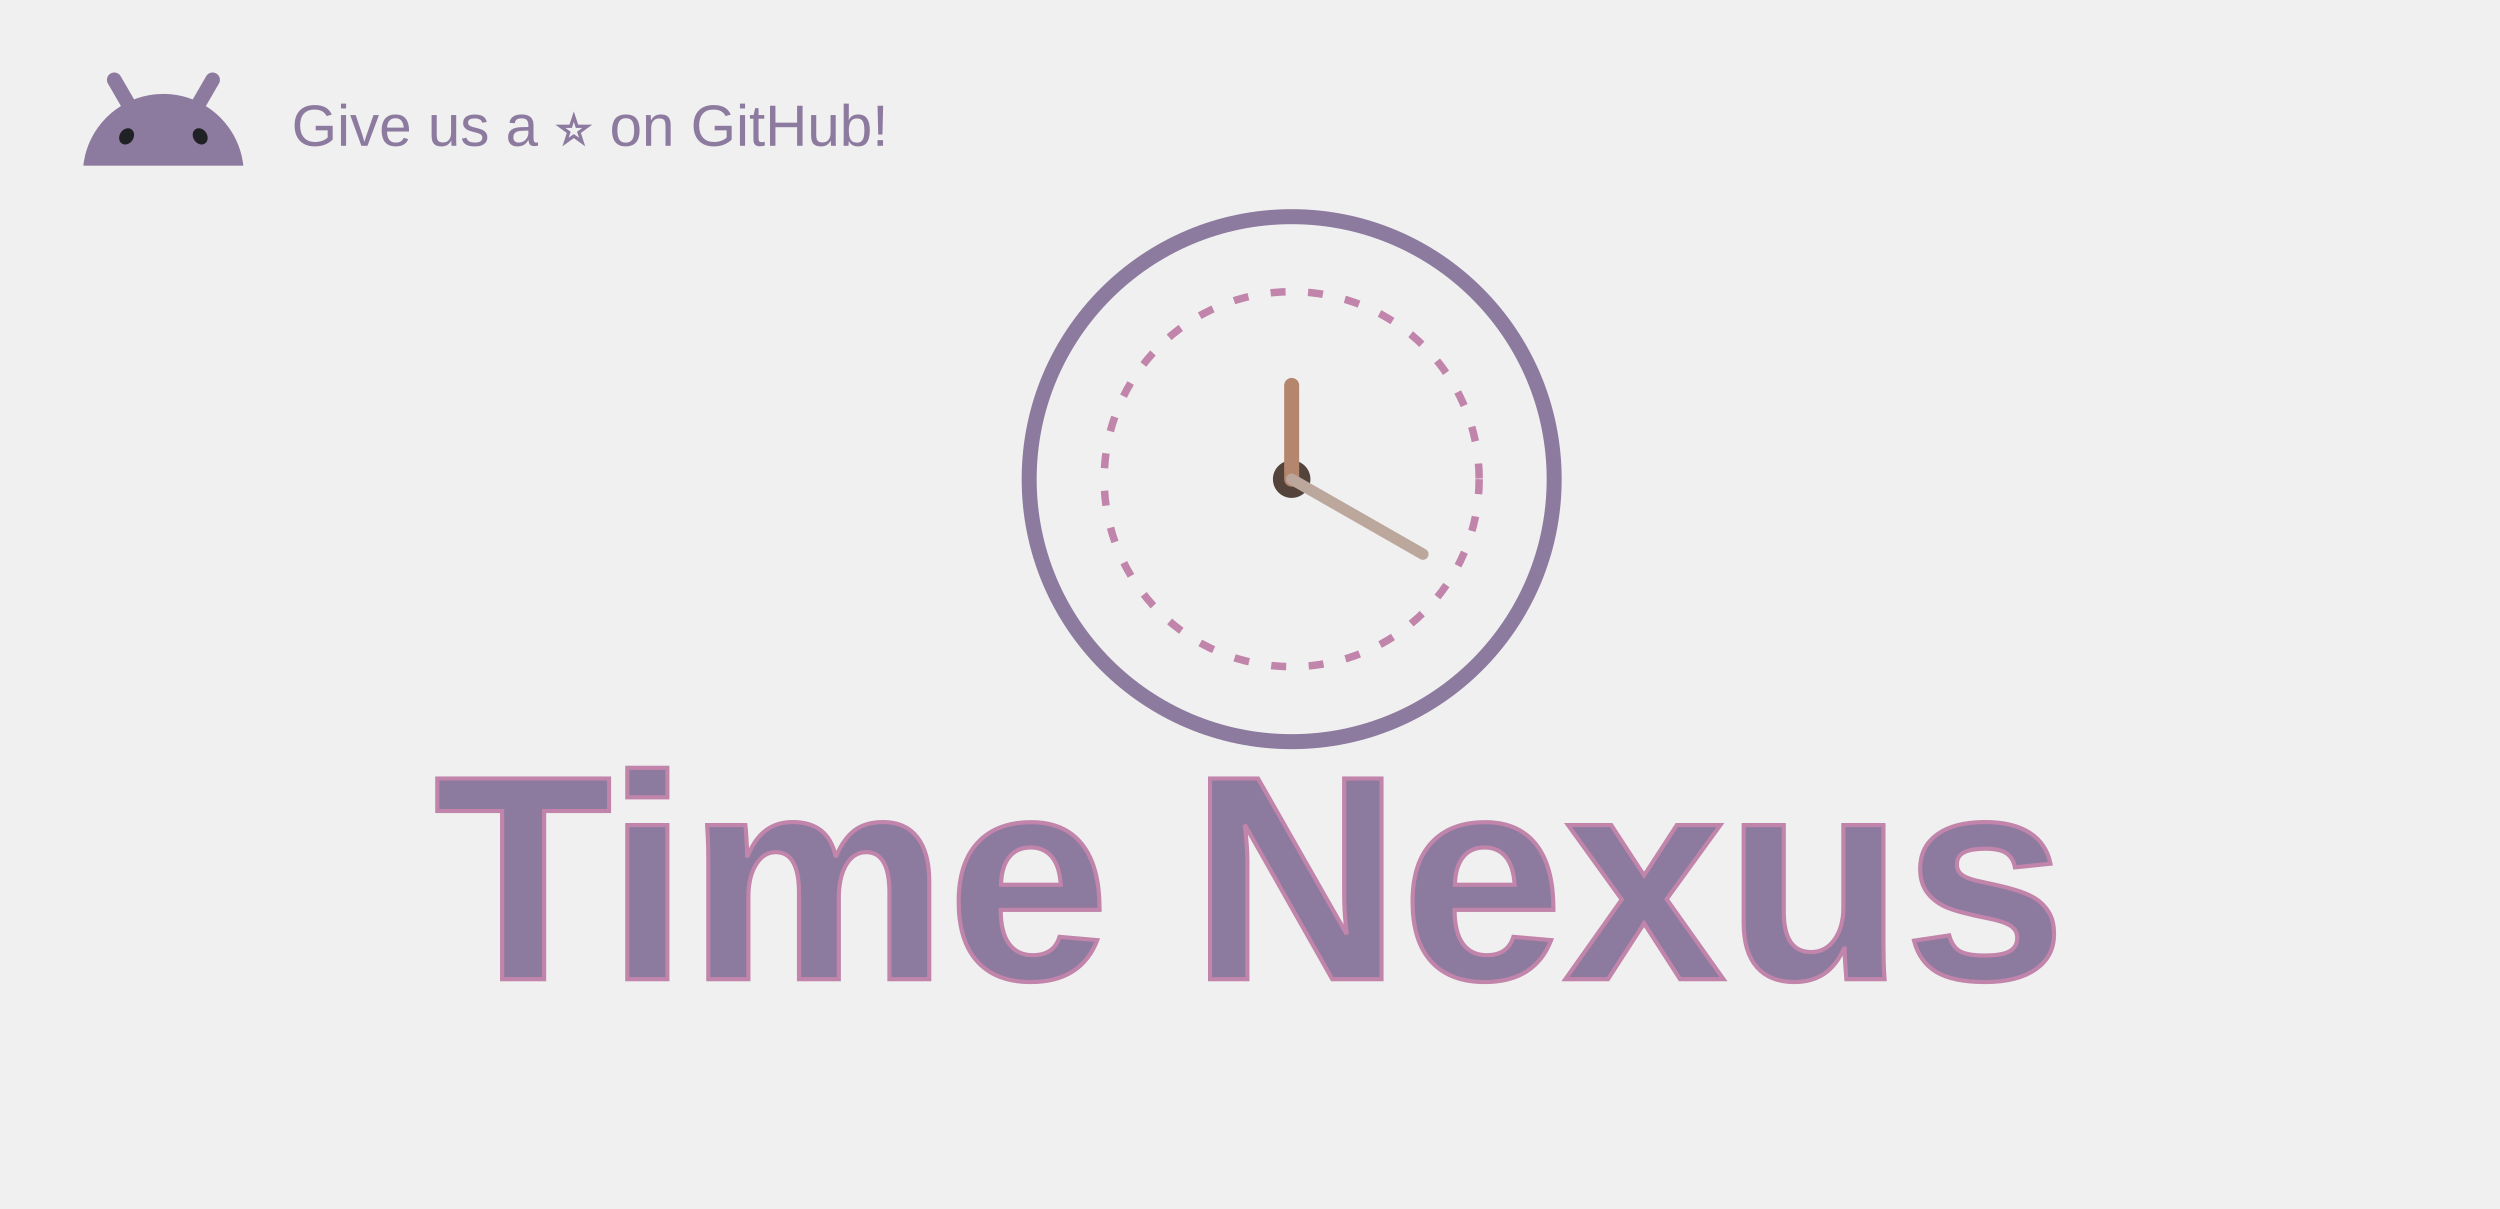
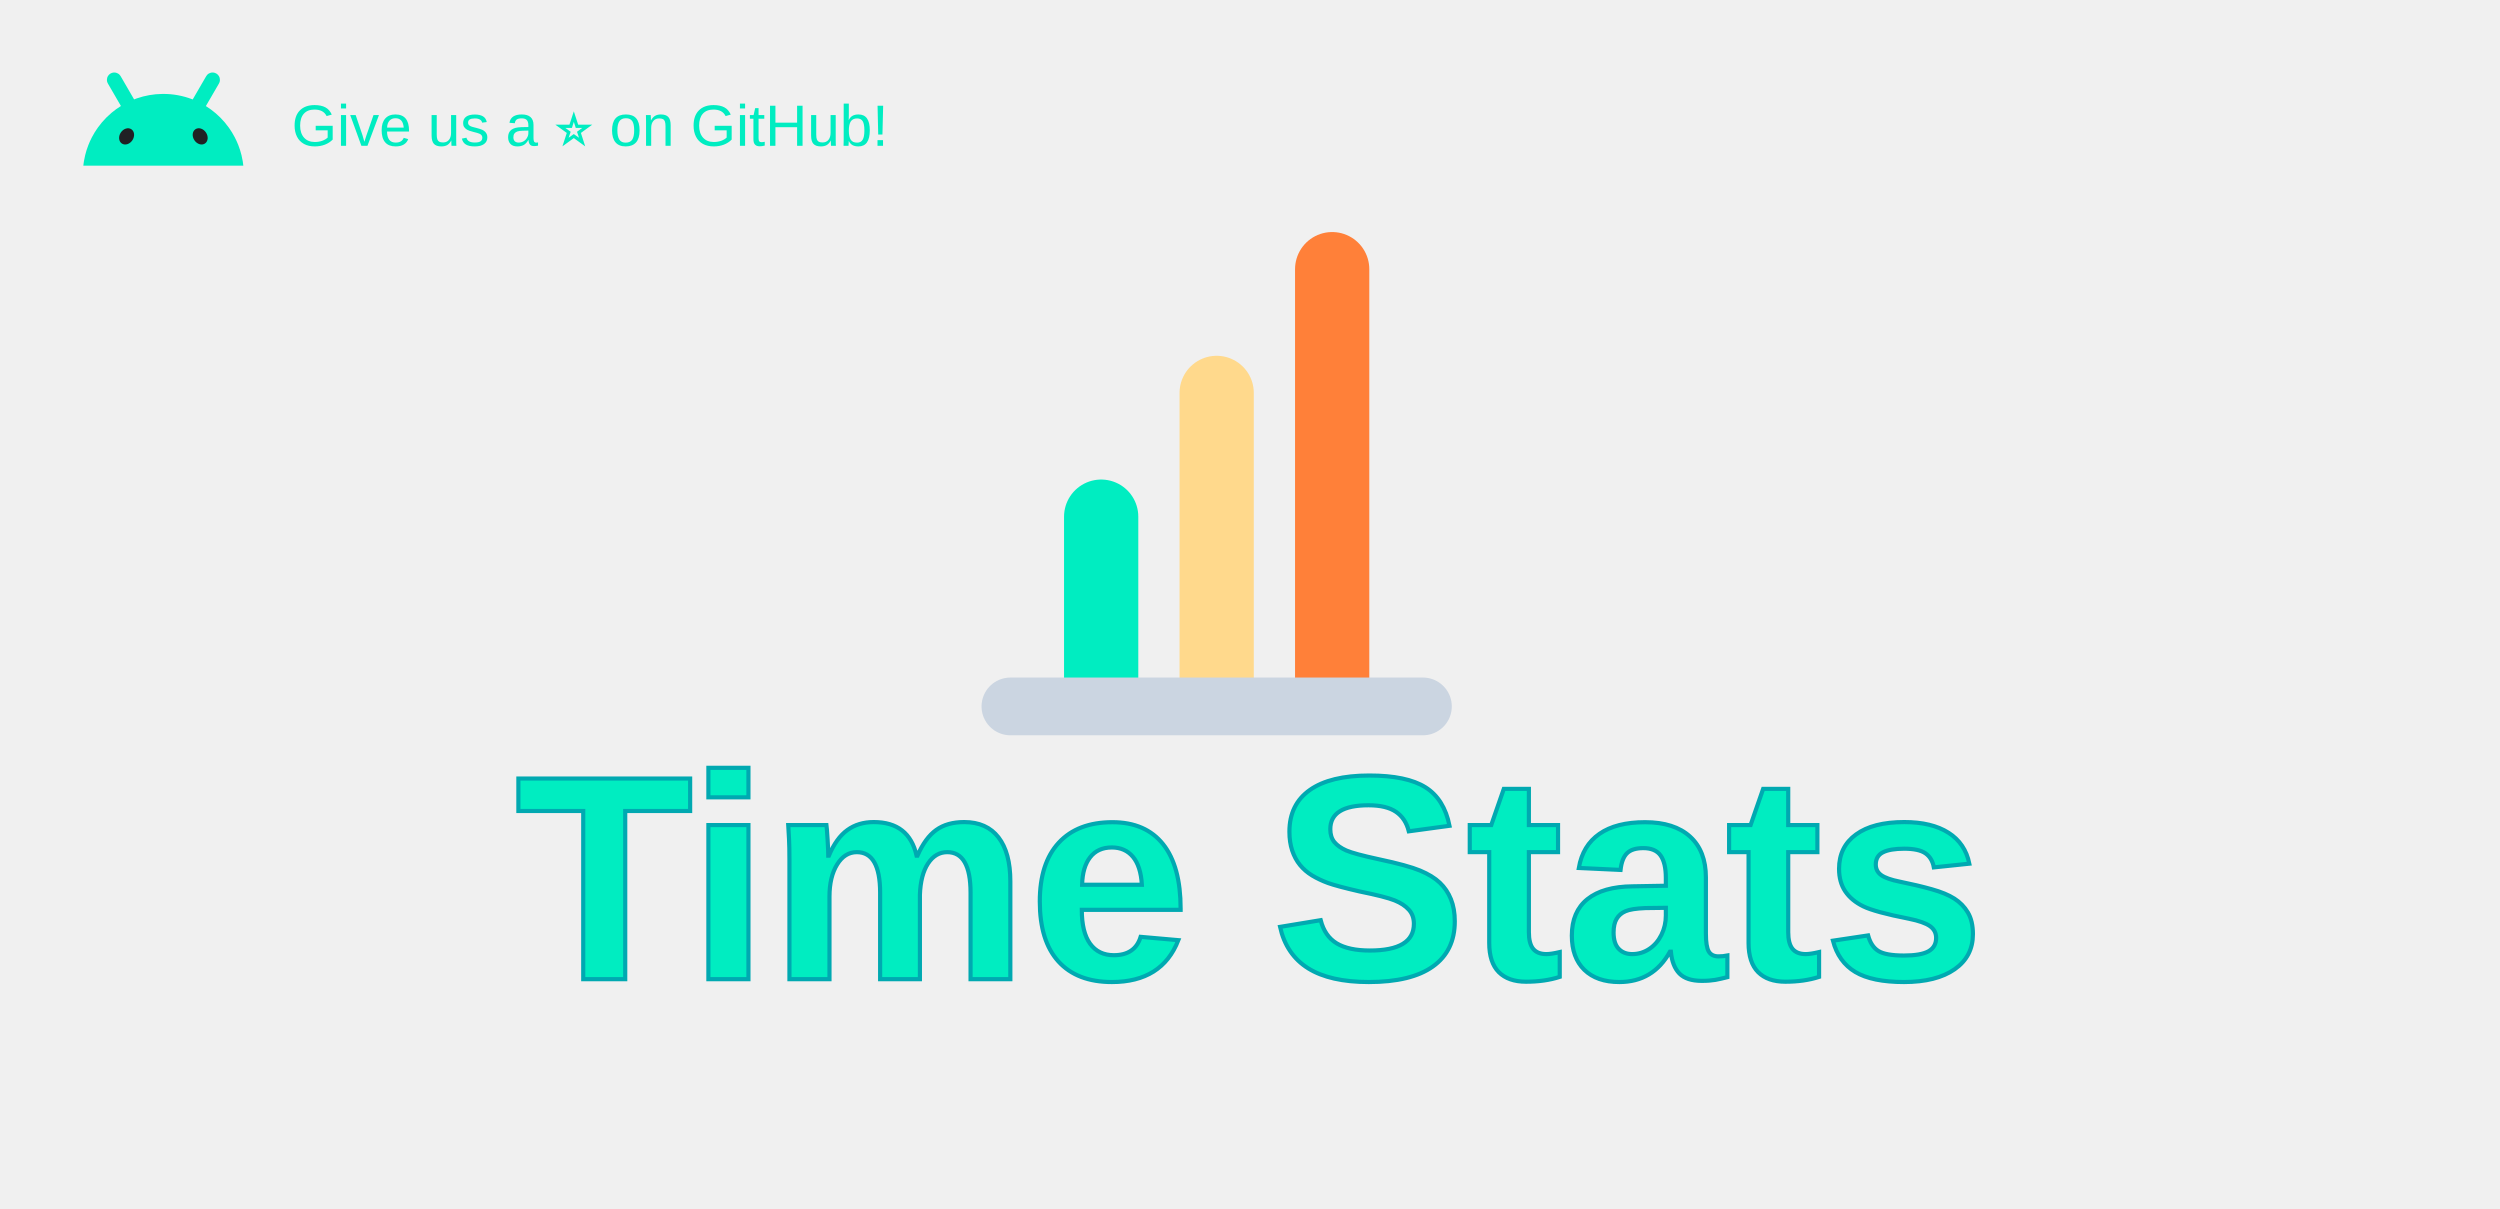
<svg xmlns="http://www.w3.org/2000/svg" width="600" height="290" viewBox="0 0 600 220">
  <rect width="600" height="290" fill="transparent" />
-   <text x="70" y="0" font-family="Arial, sans-serif" font-size="14" fill="#8c7a9f">
+   <text x="70" y="0" font-family="Arial, sans-serif" font-size="14" fill="#00edc1">
        Give us a ⭐ on GitHub!
    </text>
  <g transform="translate(220, -10) scale(0.9)">
-     <circle cx="100" cy="100" r="70" fill="none" stroke="#8c7a9f" stroke-width="4" />
-     <circle cx="100" cy="100" r="50" fill="none" stroke="#c184aa" stroke-width="2" stroke-dasharray="4 6" />
-     <circle cx="100" cy="100" r="5" fill="#54433a" />
-     <line x1="100" y1="100" x2="100" y2="75" stroke="#b5866e" stroke-width="4" stroke-linecap="round" />
-     <line x1="100" y1="100" x2="135" y2="120" stroke="#bca79d" stroke-width="3" stroke-linecap="round" />
+     <svg viewBox="100 5 100 100" width="100%" height="100%">
+       <g fill="none" stroke-width="9" stroke-linecap="round" stroke-linejoin="round">
+         <line x1="36" y1="75" x2="36" y2="55" stroke="#00edc1" />
+         <line x1="50" y1="75" x2="50" y2="40" stroke="#ffd98c" />
+         <line x1="64" y1="75" x2="64" y2="25" stroke="#ff8039" />
+         <line x1="25" y1="78" x2="75" y2="78" stroke="#cbd5e1" stroke-width="7" />
+       </g>
+     </svg>
  </g>
-   <text x="300" y="200" font-family="Comic Sans MS, Arial, sans-serif" font-size="70" font-weight="bold" fill="#8c7a9f" stroke="#c184aa" stroke-width="1" text-anchor="middle" alignment-baseline="middle">
-         Time Nexus
+   <text x="300" y="200" font-family="Comic Sans MS, Arial, sans-serif" font-size="70" font-weight="bold" fill="#00edc1" stroke="#00a9b1" stroke-width="1" text-anchor="middle" alignment-baseline="middle">
+         Time Stats
    </text>
  <g transform="translate(20,-26) scale(1.2)">
    <g clip-path="url(#clip0_13391_183193)">
-       <path d="M31.908 24.922C31.898 24.857 31.888 24.792 31.877 24.727C31.811 24.326 31.729 23.929 31.633 23.538C31.465 22.854 31.254 22.186 31.002 21.54C30.789 20.993 30.547 20.46 30.278 19.944C29.932 19.282 29.541 18.645 29.11 18.04C28.581 17.299 27.991 16.604 27.346 15.964C27.076 15.695 26.796 15.436 26.507 15.187C25.881 14.647 25.212 14.155 24.507 13.715C24.513 13.705 24.519 13.694 24.525 13.684C24.848 13.126 25.171 12.57 25.494 12.012C25.81 11.468 26.125 10.924 26.441 10.38C26.668 9.989 26.895 9.598 27.121 9.207C27.175 9.114 27.217 9.018 27.249 8.92C27.337 8.647 27.341 8.359 27.27 8.091C27.252 8.025 27.23 7.96 27.204 7.897C27.177 7.834 27.146 7.773 27.111 7.713C26.99 7.511 26.818 7.334 26.601 7.206C26.409 7.092 26.195 7.024 25.975 7.005C25.883 6.997 25.79 6.998 25.698 7.007C25.622 7.015 25.546 7.029 25.471 7.048C25.204 7.119 24.956 7.266 24.763 7.478C24.693 7.554 24.631 7.639 24.577 7.731C24.35 8.122 24.123 8.513 23.897 8.904L22.95 10.536C22.627 11.094 22.304 11.65 21.981 12.208C21.946 12.269 21.91 12.33 21.875 12.391C21.826 12.372 21.777 12.352 21.728 12.334C19.948 11.655 18.017 11.284 15.999 11.284C15.944 11.284 15.889 11.284 15.834 11.285C14.039 11.303 12.314 11.615 10.706 12.174C10.52 12.239 10.336 12.308 10.153 12.38C10.12 12.322 10.087 12.266 10.054 12.209C9.731 11.651 9.408 11.095 9.085 10.537C8.769 9.993 8.454 9.449 8.138 8.905C7.911 8.514 7.684 8.123 7.458 7.732C7.404 7.639 7.342 7.555 7.272 7.479C7.079 7.267 6.831 7.12 6.564 7.049C6.489 7.03 6.413 7.016 6.337 7.008C6.245 6.998 6.152 6.998 6.06 7.005C5.84 7.024 5.626 7.092 5.434 7.207C5.217 7.335 5.046 7.511 4.924 7.714C4.889 7.773 4.858 7.835 4.831 7.898C4.805 7.961 4.782 8.026 4.765 8.092C4.694 8.36 4.698 8.647 4.786 8.921C4.818 9.019 4.86 9.115 4.914 9.208C5.141 9.598 5.368 9.99 5.594 10.38C5.91 10.925 6.225 11.469 6.541 12.013C6.864 12.57 7.187 13.127 7.51 13.685C7.513 13.689 7.516 13.694 7.518 13.699C6.867 14.103 6.247 14.552 5.662 15.042C5.312 15.336 4.975 15.644 4.651 15.966C4.007 16.606 3.417 17.3 2.888 18.042C2.456 18.647 2.065 19.282 1.72 19.946C1.451 20.462 1.208 20.994 0.996 21.542C0.744 22.188 0.532 22.855 0.365 23.539C0.269 23.93 0.188 24.326 0.121 24.729C0.11 24.794 0.1 24.859 0.09 24.924C0.054 25.157 0.023 25.392 -0.002 25.628H31.998C31.972 25.392 31.942 25.157 31.906 24.924L31.908 24.922Z" fill="#8c7a9f" />
+       <path d="M31.908 24.922C31.898 24.857 31.888 24.792 31.877 24.727C31.811 24.326 31.729 23.929 31.633 23.538C31.465 22.854 31.254 22.186 31.002 21.54C30.789 20.993 30.547 20.46 30.278 19.944C29.932 19.282 29.541 18.645 29.11 18.04C28.581 17.299 27.991 16.604 27.346 15.964C27.076 15.695 26.796 15.436 26.507 15.187C25.881 14.647 25.212 14.155 24.507 13.715C24.513 13.705 24.519 13.694 24.525 13.684C24.848 13.126 25.171 12.57 25.494 12.012C25.81 11.468 26.125 10.924 26.441 10.38C26.668 9.989 26.895 9.598 27.121 9.207C27.175 9.114 27.217 9.018 27.249 8.92C27.337 8.647 27.341 8.359 27.27 8.091C27.252 8.025 27.23 7.96 27.204 7.897C27.177 7.834 27.146 7.773 27.111 7.713C26.99 7.511 26.818 7.334 26.601 7.206C26.409 7.092 26.195 7.024 25.975 7.005C25.883 6.997 25.79 6.998 25.698 7.007C25.622 7.015 25.546 7.029 25.471 7.048C25.204 7.119 24.956 7.266 24.763 7.478C24.693 7.554 24.631 7.639 24.577 7.731C24.35 8.122 24.123 8.513 23.897 8.904L22.95 10.536C22.627 11.094 22.304 11.65 21.981 12.208C21.946 12.269 21.91 12.33 21.875 12.391C21.826 12.372 21.777 12.352 21.728 12.334C19.948 11.655 18.017 11.284 15.999 11.284C15.944 11.284 15.889 11.284 15.834 11.285C14.039 11.303 12.314 11.615 10.706 12.174C10.52 12.239 10.336 12.308 10.153 12.38C10.12 12.322 10.087 12.266 10.054 12.209C9.731 11.651 9.408 11.095 9.085 10.537C8.769 9.993 8.454 9.449 8.138 8.905C7.911 8.514 7.684 8.123 7.458 7.732C7.404 7.639 7.342 7.555 7.272 7.479C7.079 7.267 6.831 7.12 6.564 7.049C6.489 7.03 6.413 7.016 6.337 7.008C6.245 6.998 6.152 6.998 6.06 7.005C5.84 7.024 5.626 7.092 5.434 7.207C5.217 7.335 5.046 7.511 4.924 7.714C4.889 7.773 4.858 7.835 4.831 7.898C4.805 7.961 4.782 8.026 4.765 8.092C4.694 8.36 4.698 8.647 4.786 8.921C4.818 9.019 4.86 9.115 4.914 9.208C5.141 9.598 5.368 9.99 5.594 10.38C5.91 10.925 6.225 11.469 6.541 12.013C6.864 12.57 7.187 13.127 7.51 13.685C7.513 13.689 7.516 13.694 7.518 13.699C6.867 14.103 6.247 14.552 5.662 15.042C5.312 15.336 4.975 15.644 4.651 15.966C4.007 16.606 3.417 17.3 2.888 18.042C2.456 18.647 2.065 19.282 1.72 19.946C1.451 20.462 1.208 20.994 0.996 21.542C0.744 22.188 0.532 22.855 0.365 23.539C0.269 23.93 0.188 24.326 0.121 24.729C0.11 24.794 0.1 24.859 0.09 24.924C0.054 25.157 0.023 25.392 -0.002 25.628H31.998C31.972 25.392 31.942 25.157 31.906 24.924L31.908 24.922Z" fill="#00edc1" />
      <path d="M24.321 21.205C24.962 20.779 25.055 19.793 24.529 19.003C24.004 18.214 23.059 17.919 22.419 18.345C21.778 18.771 21.685 19.756 22.211 20.546C22.736 21.336 23.681 21.631 24.321 21.205Z" fill="#202124" />
      <path d="M9.812 20.549C10.338 19.759 10.245 18.774 9.605 18.348C8.964 17.922 8.019 18.216 7.494 19.006C6.969 19.796 7.062 20.781 7.702 21.207C8.342 21.634 9.287 21.339 9.812 20.549Z" fill="#202124" />
    </g>
    <defs>
      <clipPath id="clip0_13391_183193">
        <rect width="32" height="18.627" fill="white" transform="translate(0 7)" />
      </clipPath>
    </defs>
  </g>
</svg>
